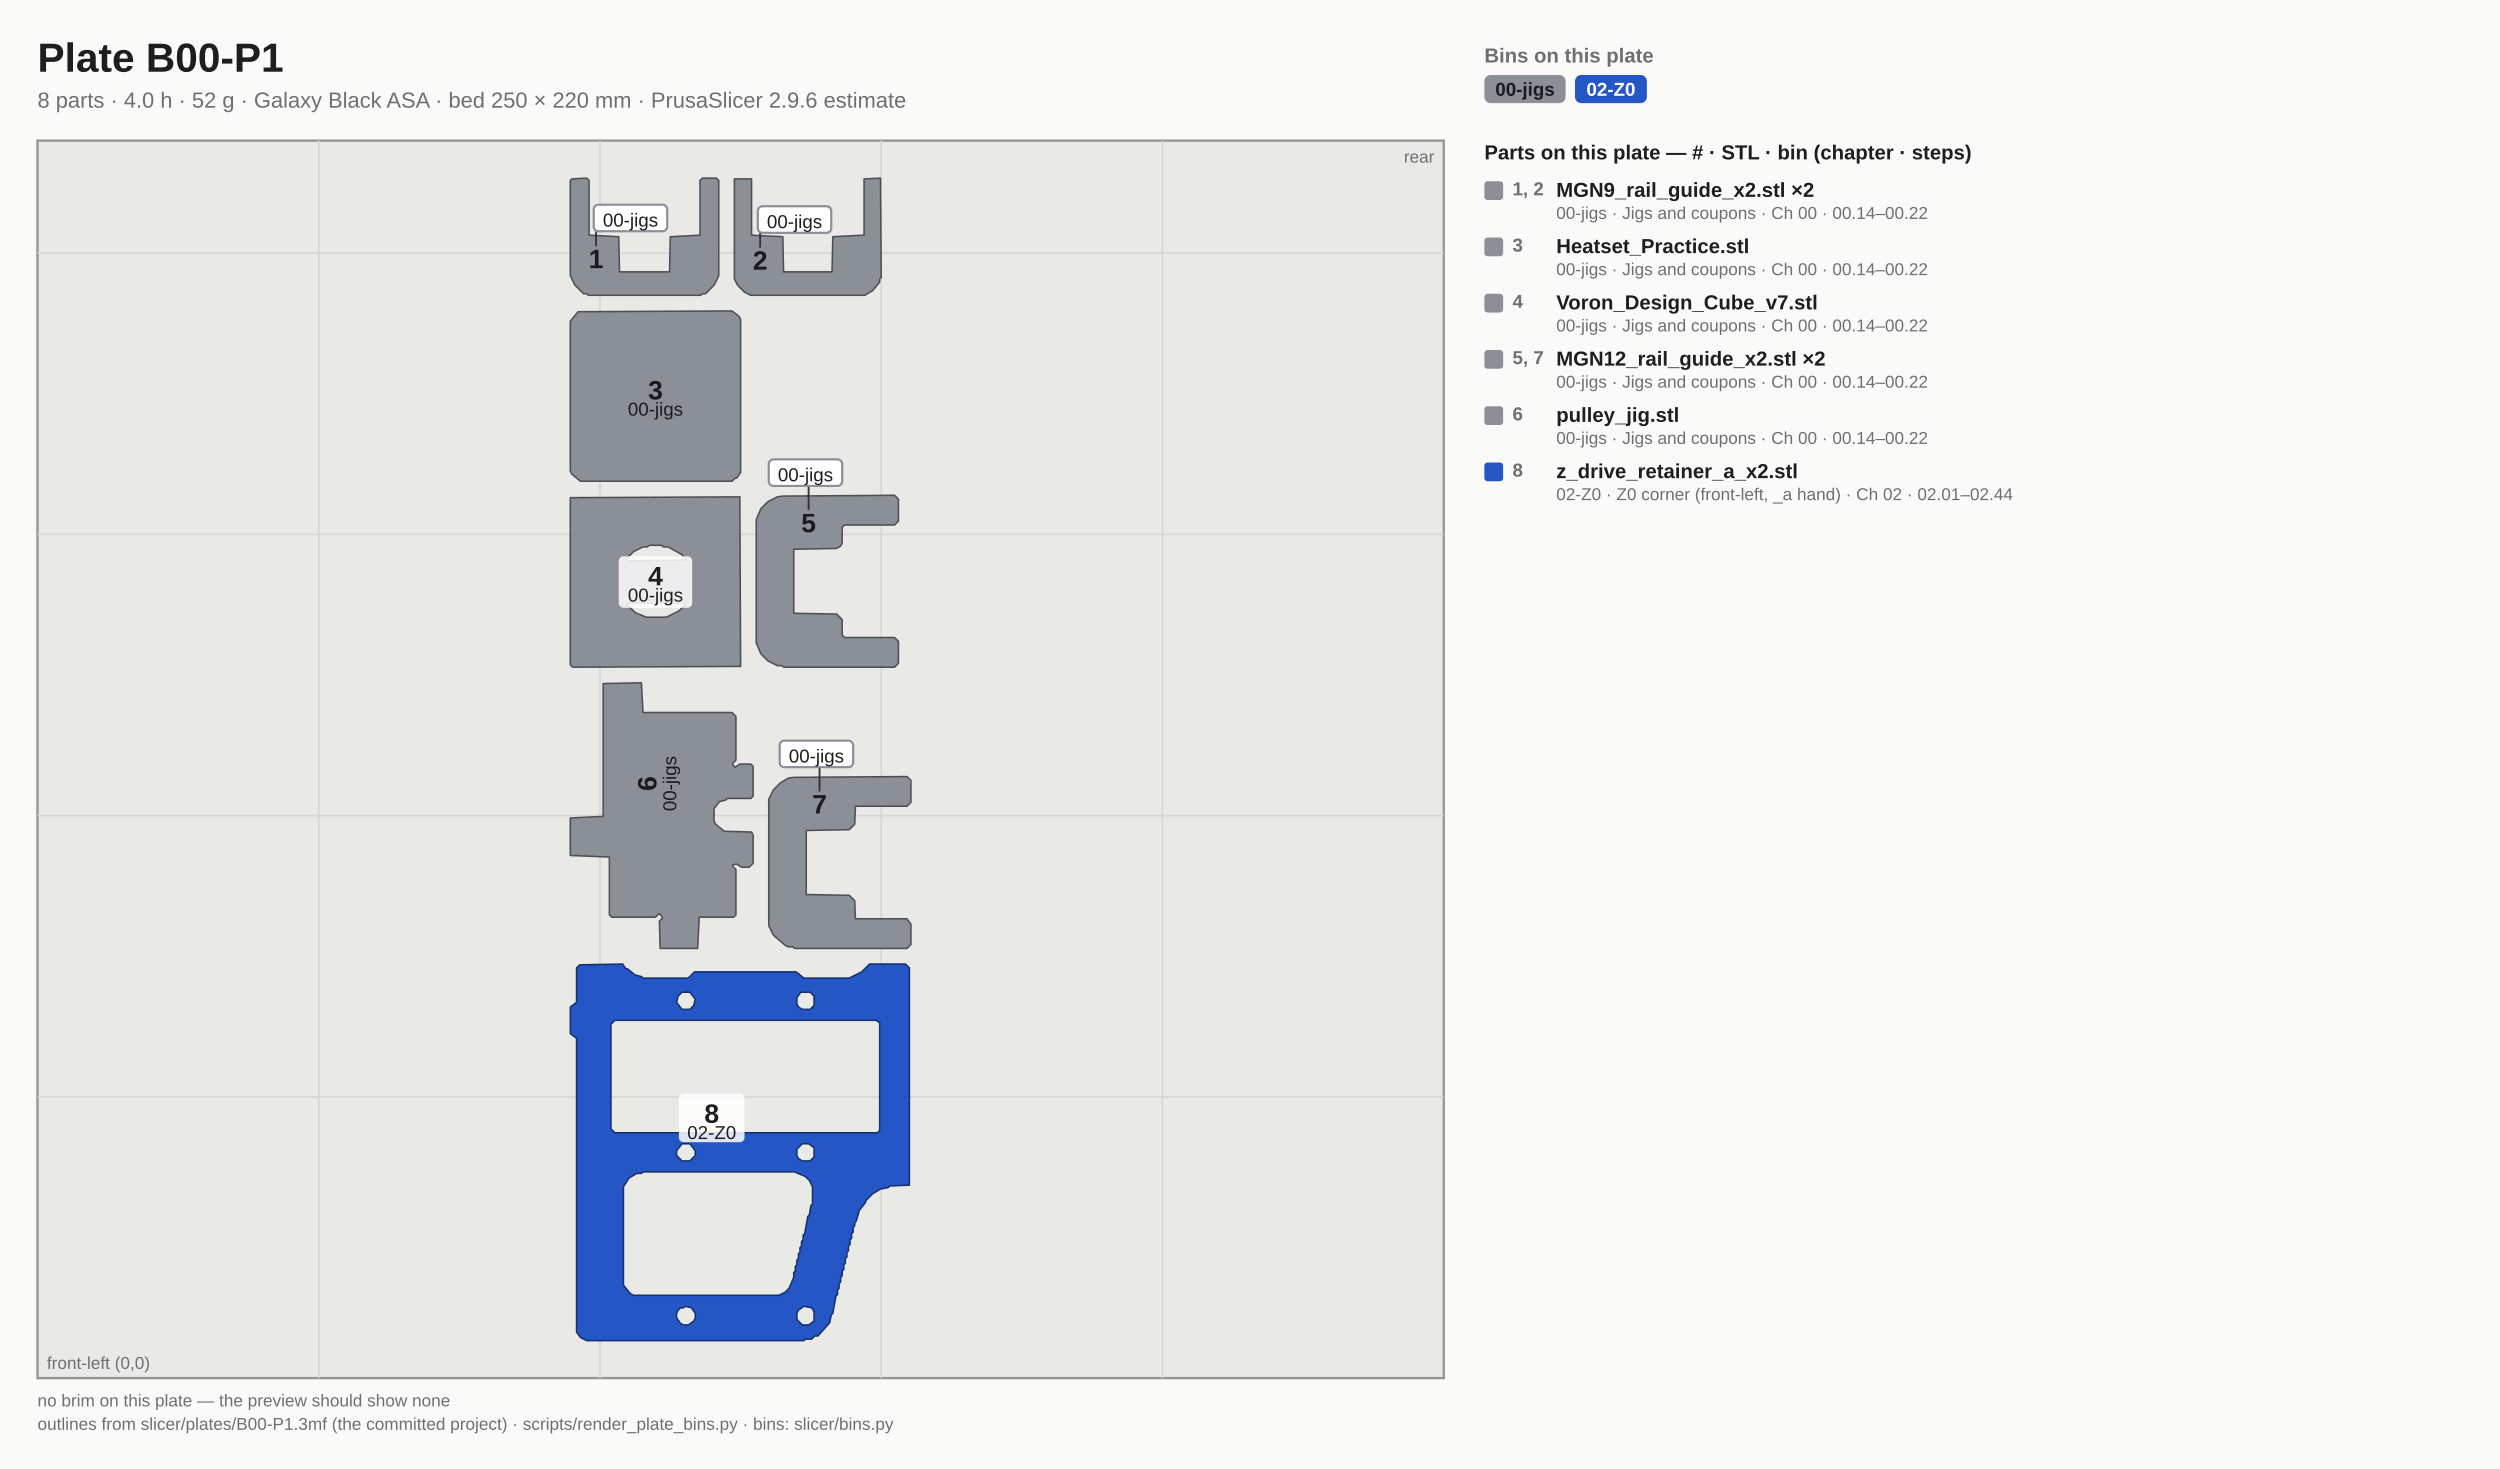
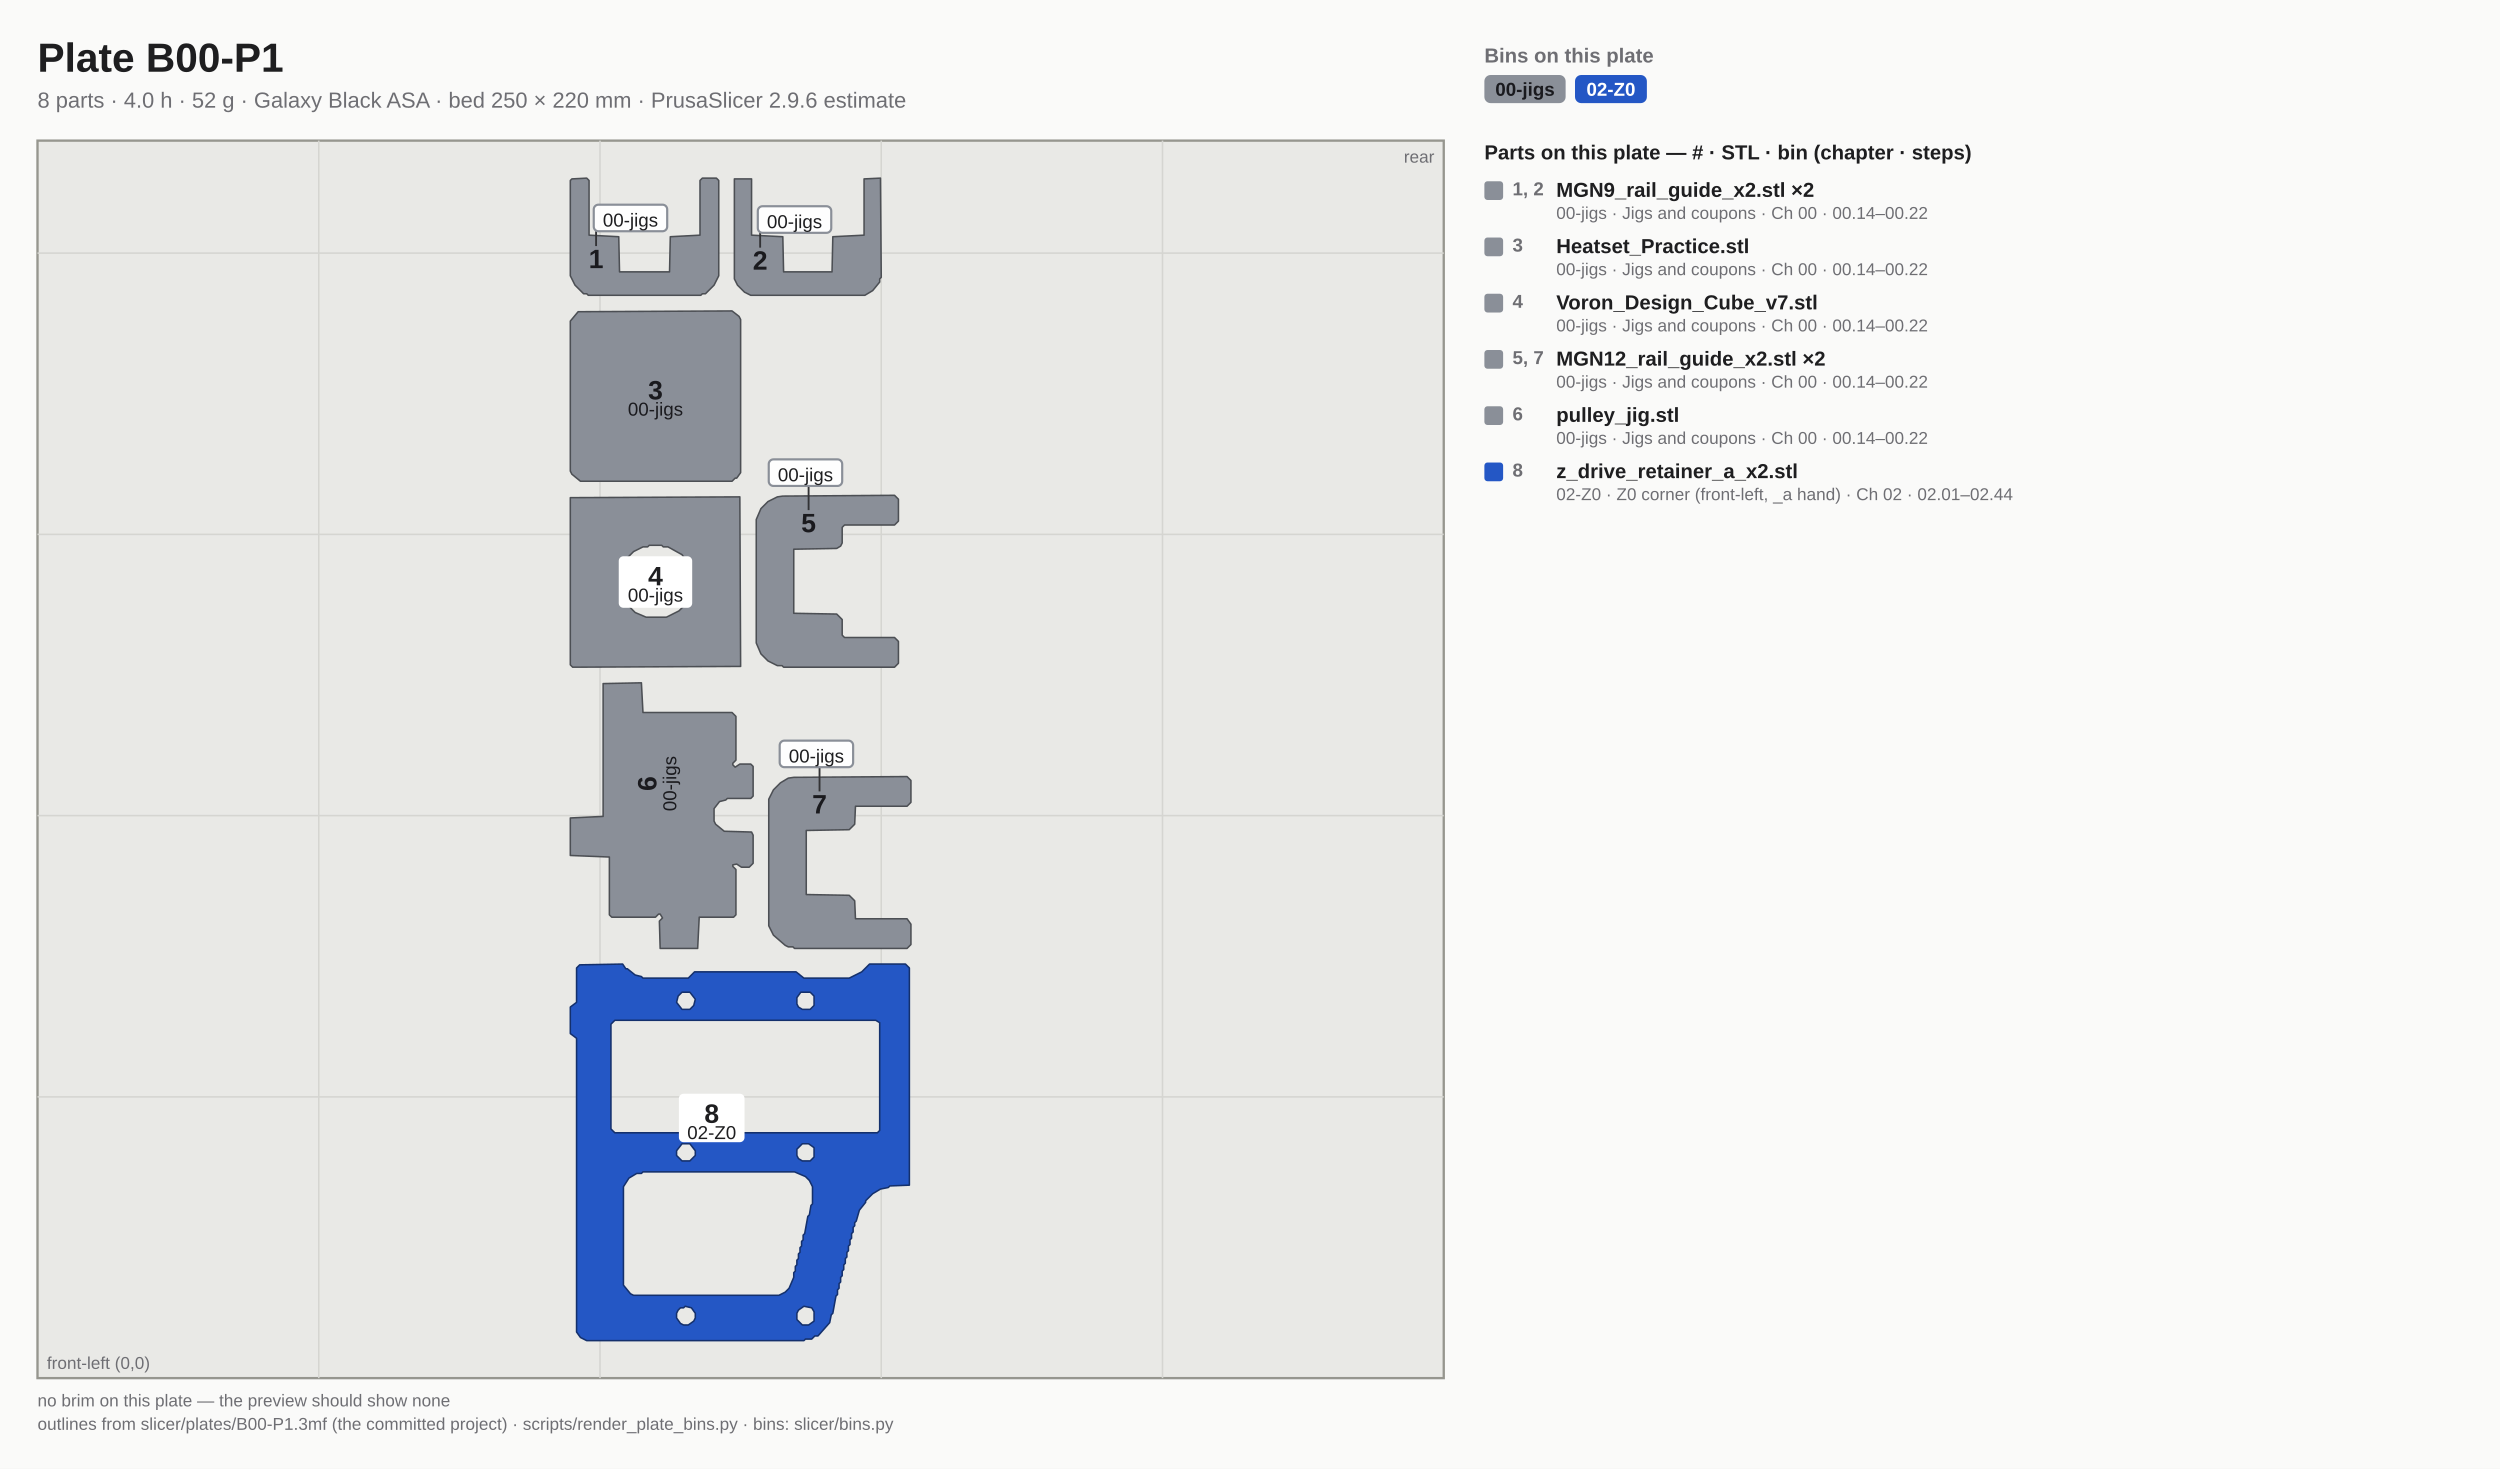
<svg xmlns="http://www.w3.org/2000/svg" width="1600" height="940" viewBox="0 0 1600 940" font-family="Arial, Helvetica, 'DejaVu Sans', sans-serif">
  <rect x="0" y="0" width="1600" height="940" fill="#fafaf9" />
  <text x="24.0" y="45.9" font-size="26" fill="#1e1e20" text-anchor="start" font-weight="bold">Plate B00-P1</text>
  <text x="24.0" y="68.9" font-size="14" fill="#6e6e73" text-anchor="start">8 parts  ·  4.0 h  ·  52 g  ·  Galaxy Black ASA  ·  bed 250 × 220 mm  ·  PrusaSlicer 2.9.6 estimate</text>
  <rect x="24.0" y="90.0" width="900.0" height="792.0" fill="#e9e9e6" stroke="#96968f" stroke-width="1.5" />
  <line x1="204.0" y1="90.0" x2="204.0" y2="882.0" stroke="#d5d5d1" stroke-width="1.0" />
  <line x1="384.0" y1="90.0" x2="384.0" y2="882.0" stroke="#d5d5d1" stroke-width="1.0" />
  <line x1="564.0" y1="90.0" x2="564.0" y2="882.0" stroke="#d5d5d1" stroke-width="1.0" />
  <line x1="744.0" y1="90.0" x2="744.0" y2="882.0" stroke="#d5d5d1" stroke-width="1.0" />
  <line x1="24.0" y1="702.0" x2="924.0" y2="702.0" stroke="#d5d5d1" stroke-width="1.0" />
  <line x1="24.0" y1="522.0" x2="924.0" y2="522.0" stroke="#d5d5d1" stroke-width="1.0" />
  <line x1="24.0" y1="342.0" x2="924.0" y2="342.0" stroke="#d5d5d1" stroke-width="1.0" />
  <line x1="24.0" y1="162.0" x2="924.0" y2="162.0" stroke="#d5d5d1" stroke-width="1.0" />
  <text x="30.0" y="876.1" font-size="11" fill="#6e6e73" text-anchor="start">front-left (0,0)</text>
  <text x="918.0" y="104.1" font-size="11" fill="#6e6e73" text-anchor="end">rear</text>
  <path d="M365.0,318.5 473.5,318.0 474.0,426.5 366.5,427.0 365.0,425.5Z M415.5,349.0 414.5,350.0 411.5,350.0 405.5,353.0 401.0,357.5 401.5,359.0 439.0,358.5 436.5,355.0 427.5,350.0 424.5,350.0 423.5,349.0Z M401.5,386.0 401.0,386.5 406.5,392.0 413.5,395.0 426.5,395.0 434.5,391.0 438.0,387.5 437.5,386.0Z" fill-rule="evenodd" fill="#8a8f98" stroke="#4c4f54" stroke-width="1.0" stroke-linejoin="round" />
  <path d="M370.0,199.5 468.5,199.0 473.0,202.5 474.0,204.5 474.0,302.5 471.5,306.0 470.5,306.0 468.5,308.0 371.5,308.0 366.0,303.5 365.0,301.5 365.0,205.5Z" fill-rule="evenodd" fill="#8a8f98" stroke="#4c4f54" stroke-width="1.0" stroke-linejoin="round" />
  <path d="M501.0,317.5 572.5,317.0 575.0,319.5 575.0,333.5 572.5,336.0 540.5,336.0 539.0,337.5 539.0,347.5 538.0,349.5 535.5,351.0 508.0,351.5 508.0,392.5 535.5,393.0 539.0,396.5 539.0,406.5 540.5,408.0 572.5,408.0 575.0,410.5 575.0,424.5 572.5,427.0 501.5,427.0 500.5,426.0 497.5,426.0 491.5,423.0 487.0,418.5 484.0,411.5 484.0,332.5 487.0,325.5 491.5,321.0 497.5,318.0Z" fill-rule="evenodd" fill="#8a8f98" stroke="#4c4f54" stroke-width="1.0" stroke-linejoin="round" />
  <path d="M508.0,497.5 580.5,497.0 583.0,499.5 583.0,513.5 580.5,516.0 547.5,516.0 547.0,527.5 543.5,531.0 516.0,531.5 516.0,572.5 543.5,573.0 547.0,576.5 547.5,588.0 580.5,588.0 583.0,591.5 583.0,604.5 580.5,607.0 508.5,607.0 507.5,606.0 504.5,606.0 502.5,605.0 495.0,598.5 492.0,592.5 492.0,511.5 495.0,505.5 499.5,501.0 504.5,498.0Z" fill-rule="evenodd" fill="#8a8f98" stroke="#4c4f54" stroke-width="1.0" stroke-linejoin="round" />
  <path d="M366.0,114.5 375.5,114.0 377.0,115.5 377.0,150.5 396.0,151.5 396.5,174.0 428.5,174.0 429.0,151.5 448.0,150.5 448.0,115.5 449.5,114.0 458.5,114.0 460.0,115.5 460.0,176.5 457.0,182.5 451.5,188.0 449.5,188.0 448.5,189.0 376.5,189.0 375.5,188.0 373.5,188.0 368.0,182.5 365.0,176.5 365.0,115.5Z" fill-rule="evenodd" fill="#8a8f98" stroke="#4c4f54" stroke-width="1.0" stroke-linejoin="round" />
  <path d="M470.0,114.5 481.0,114.5 481.0,150.5 501.0,151.5 501.5,174.0 532.5,174.0 533.0,151.5 553.0,150.5 553.0,114.5 563.5,114.0 564.0,177.5 563.0,178.5 563.0,180.5 558.5,186.0 553.5,189.0 480.5,189.0 476.5,187.0 472.0,182.5 470.0,178.5Z" fill-rule="evenodd" fill="#8a8f98" stroke="#4c4f54" stroke-width="1.0" stroke-linejoin="round" />
  <path d="M386.0,437.5 410.5,437.0 411.5,456.0 468.5,456.0 471.0,458.5 471.0,486.5 469.0,488.5 469.0,489.5 470.5,491.0 473.5,489.0 480.5,489.0 482.0,490.5 482.0,509.5 480.5,511.0 465.5,511.0 464.5,512.0 460.5,513.0 457.0,517.5 457.0,525.5 458.0,527.5 463.5,532.0 481.0,532.5 482.0,534.5 482.0,552.5 479.5,555.0 474.5,555.0 471.5,553.0 469.0,553.5 469.0,554.5 471.0,556.5 471.0,585.5 469.5,587.0 447.5,587.0 446.5,607.0 422.5,607.0 422.0,589.5 424.0,587.5 422.5,585.0 421.5,585.0 419.5,587.0 391.5,587.0 390.0,585.5 390.0,548.5 365.0,547.5 365.0,523.5 386.0,522.5Z" fill-rule="evenodd" fill="#8a8f98" stroke="#4c4f54" stroke-width="1.0" stroke-linejoin="round" />
  <path d="M371.0,617.5 398.5,617.0 400.5,620.0 401.5,620.0 406.5,624.0 410.5,625.0 411.5,626.0 440.5,626.0 444.5,622.0 509.5,622.0 514.5,626.0 543.5,626.0 551.5,622.0 556.5,617.0 579.5,617.0 582.0,619.5 582.0,758.5 569.5,759.0 568.5,760.0 563.5,761.0 558.5,764.0 554.0,768.5 554.0,769.5 550.0,774.5 548.0,781.5 547.0,782.5 547.0,784.5 546.0,785.5 546.0,788.5 545.0,789.5 545.0,792.5 544.0,793.5 544.0,796.5 543.0,797.5 543.0,800.5 542.0,801.5 542.0,804.5 541.0,805.5 541.0,808.5 540.0,809.5 540.0,812.5 539.0,813.5 539.0,816.5 538.0,817.5 538.0,820.5 537.0,821.5 537.0,824.5 536.0,825.5 536.0,828.5 535.0,829.5 533.0,840.5 532.0,841.5 531.0,846.5 523.5,855.0 521.5,855.0 519.5,857.0 515.5,857.0 514.5,858.0 375.5,858.0 371.5,856.0 369.0,852.5 369.0,664.5 365.0,661.5 365.0,644.5 369.0,641.5 369.0,619.5Z M436.5,635.0 434.0,637.5 433.0,641.5 436.5,646.0 441.5,646.0 444.0,643.5 445.0,639.5 441.5,635.0Z M512.5,635.0 510.0,638.5 510.0,642.5 511.0,644.5 513.5,646.0 518.5,646.0 521.0,643.5 521.0,637.5 518.5,635.0Z M393.5,653.0 391.0,655.5 391.0,722.5 393.5,725.0 561.5,725.0 563.0,723.5 563.0,654.5 560.5,653.0Z M436.5,732.0 433.0,736.5 433.0,739.5 436.5,743.0 441.5,743.0 445.0,739.5 445.0,736.5 441.5,732.0Z M513.5,732.0 510.0,735.5 510.0,739.5 511.0,741.5 513.5,743.0 518.5,743.0 521.0,740.5 521.0,734.5 517.5,732.0Z M411.5,750.0 410.5,751.0 407.5,751.0 402.5,754.0 399.0,759.5 399.0,822.5 403.5,828.0 405.5,829.0 498.5,829.0 502.5,827.0 505.0,824.5 508.0,817.5 508.0,814.5 509.0,813.5 509.0,810.5 510.0,809.5 510.0,806.5 511.0,805.5 511.0,802.5 512.0,801.5 512.0,798.5 513.0,797.5 513.0,794.5 514.0,793.5 514.0,790.5 515.0,789.5 517.0,778.5 518.0,777.5 519.0,771.5 520.0,770.5 520.0,759.5 518.0,755.5 515.5,753.0 508.5,750.0Z M438.5,836.0 437.5,837.0 435.5,837.0 434.0,838.5 433.0,840.5 433.0,843.5 435.5,847.0 437.5,848.0 440.5,848.0 444.0,845.5 445.0,843.5 445.0,840.5 442.5,837.0Z M514.5,836.0 511.0,838.5 510.0,840.5 510.0,844.5 513.5,848.0 517.5,848.0 521.0,845.5 521.0,839.5 519.5,837.0Z" fill-rule="evenodd" fill="#2457c5" stroke="#14306c" stroke-width="1.0" stroke-linejoin="round" />
-   <rect x="434.5" y="700.0" width="42.0" height="31.0" rx="3.0" fill="#ffffff" fill-opacity="0.84" />
+   <rect x="434.5" y="700.0" width="42.0" height="31.0" rx="3.0" fill="#ffffff" />
  <text x="455.5" y="718.6" font-size="17" fill="#1e1e20" text-anchor="middle" font-weight="bold">8</text>
  <text x="455.5" y="729.0" font-size="12" fill="#1e1e20" text-anchor="middle">02-Z0</text>
  <text x="414.0" y="507.6" font-size="17" fill="#1a1a1e" text-anchor="middle" font-weight="bold" transform="rotate(-90 414.0 501.5)">6</text>
  <text x="428.5" y="505.8" font-size="12" fill="#1a1a1e" text-anchor="middle" transform="rotate(-90 428.5 501.5)">00-jigs</text>
  <text x="419.5" y="255.6" font-size="17" fill="#1a1a1e" text-anchor="middle" font-weight="bold">3</text>
  <text x="419.5" y="266.0" font-size="12" fill="#1a1a1e" text-anchor="middle">00-jigs</text>
-   <rect x="396.0" y="356.0" width="47.0" height="33.0" rx="3.0" fill="#ffffff" fill-opacity="0.84" />
+   <rect x="396.0" y="356.0" width="47.0" height="33.0" rx="3.0" fill="#ffffff" />
  <text x="419.5" y="374.6" font-size="17" fill="#1e1e20" text-anchor="middle" font-weight="bold">4</text>
  <text x="419.5" y="385.0" font-size="12" fill="#1e1e20" text-anchor="middle">00-jigs</text>
  <line x1="524.5" y1="514.5" x2="524.5" y2="491.0" stroke="#333336" stroke-width="1.2" />
  <rect x="499.0" y="474.0" width="47.0" height="17.0" rx="3.0" fill="#ffffff" fill-opacity="0.94" stroke="#8a8f98" stroke-width="1.4" />
  <text x="522.5" y="488.0" font-size="12" fill="#1e1e20" text-anchor="middle">00-jigs</text>
  <rect x="517.0" y="506.5" width="15.0" height="16.0" rx="3.0" fill="#8a8f98" />
  <text x="524.5" y="520.6" font-size="17" fill="#1a1a1e" text-anchor="middle" font-weight="bold">7</text>
  <line x1="517.5" y1="334.5" x2="517.5" y2="311.0" stroke="#333336" stroke-width="1.2" />
  <rect x="492.0" y="294.0" width="47.0" height="17.0" rx="3.0" fill="#ffffff" fill-opacity="0.94" stroke="#8a8f98" stroke-width="1.4" />
  <text x="515.5" y="308.0" font-size="12" fill="#1e1e20" text-anchor="middle">00-jigs</text>
  <rect x="510.0" y="326.5" width="15.0" height="16.0" rx="3.0" fill="#8a8f98" />
  <text x="517.5" y="340.6" font-size="17" fill="#1a1a1e" text-anchor="middle" font-weight="bold">5</text>
  <line x1="381.5" y1="165.5" x2="381.5" y2="148.0" stroke="#333336" stroke-width="1.2" />
  <rect x="380.0" y="131.0" width="47.0" height="17.0" rx="3.0" fill="#ffffff" fill-opacity="0.94" stroke="#8a8f98" stroke-width="1.4" />
  <text x="403.5" y="145.0" font-size="12" fill="#1e1e20" text-anchor="middle">00-jigs</text>
  <rect x="374.0" y="157.5" width="15.0" height="16.0" rx="3.0" fill="#8a8f98" />
  <text x="381.5" y="171.6" font-size="17" fill="#1a1a1e" text-anchor="middle" font-weight="bold">1</text>
  <line x1="486.5" y1="166.5" x2="486.5" y2="149.0" stroke="#333336" stroke-width="1.2" />
  <rect x="485.0" y="132.0" width="47.0" height="17.0" rx="3.0" fill="#ffffff" fill-opacity="0.94" stroke="#8a8f98" stroke-width="1.4" />
  <text x="508.5" y="146.0" font-size="12" fill="#1e1e20" text-anchor="middle">00-jigs</text>
  <rect x="479.0" y="158.5" width="15.0" height="16.0" rx="3.0" fill="#8a8f98" />
  <text x="486.5" y="172.6" font-size="17" fill="#1a1a1e" text-anchor="middle" font-weight="bold">2</text>
  <text x="950.0" y="40.0" font-size="13" fill="#6e6e73" text-anchor="start" font-weight="bold">Bins on this plate</text>
  <rect x="950.0" y="48.0" width="52.0" height="18.0" rx="4.0" fill="#8a8f98" />
  <text x="976.0" y="61.3" font-size="12" fill="#1a1a1e" text-anchor="middle" font-weight="bold">00-jigs</text>
  <rect x="1008.0" y="48.0" width="46.0" height="18.0" rx="4.0" fill="#2457c5" />
  <text x="1031.0" y="61.3" font-size="12" fill="#ffffff" text-anchor="middle" font-weight="bold">02-Z0</text>
  <text x="950.0" y="102.0" font-size="13" fill="#1e1e20" text-anchor="start" font-weight="bold">Parts on this plate  —  # · STL · bin (chapter · steps)</text>
  <rect x="950.0" y="116.0" width="12.0" height="12.0" rx="2.0" fill="#8a8f98" />
  <text x="968.0" y="125.0" font-size="12" fill="#6e6e73" text-anchor="start" font-weight="bold">1, 2</text>
  <text x="996.0" y="126.0" font-size="13" fill="#1e1e20" text-anchor="start" font-weight="bold">MGN9_rail_guide_x2.stl  ×2</text>
  <text x="996.0" y="140.1" font-size="11" fill="#6e6e73" text-anchor="start">00-jigs · Jigs and coupons · Ch 00 · 00.14–00.22</text>
  <rect x="950.0" y="152.0" width="12.0" height="12.0" rx="2.0" fill="#8a8f98" />
  <text x="968.0" y="161.0" font-size="12" fill="#6e6e73" text-anchor="start" font-weight="bold">3</text>
  <text x="996.0" y="162.0" font-size="13" fill="#1e1e20" text-anchor="start" font-weight="bold">Heatset_Practice.stl</text>
  <text x="996.0" y="176.1" font-size="11" fill="#6e6e73" text-anchor="start">00-jigs · Jigs and coupons · Ch 00 · 00.14–00.22</text>
  <rect x="950.0" y="188.0" width="12.0" height="12.0" rx="2.0" fill="#8a8f98" />
  <text x="968.0" y="197.0" font-size="12" fill="#6e6e73" text-anchor="start" font-weight="bold">4</text>
  <text x="996.0" y="198.0" font-size="13" fill="#1e1e20" text-anchor="start" font-weight="bold">Voron_Design_Cube_v7.stl</text>
  <text x="996.0" y="212.1" font-size="11" fill="#6e6e73" text-anchor="start">00-jigs · Jigs and coupons · Ch 00 · 00.14–00.22</text>
  <rect x="950.0" y="224.0" width="12.0" height="12.0" rx="2.0" fill="#8a8f98" />
  <text x="968.0" y="233.0" font-size="12" fill="#6e6e73" text-anchor="start" font-weight="bold">5, 7</text>
  <text x="996.0" y="234.0" font-size="13" fill="#1e1e20" text-anchor="start" font-weight="bold">MGN12_rail_guide_x2.stl  ×2</text>
  <text x="996.0" y="248.1" font-size="11" fill="#6e6e73" text-anchor="start">00-jigs · Jigs and coupons · Ch 00 · 00.14–00.22</text>
  <rect x="950.0" y="260.0" width="12.0" height="12.0" rx="2.0" fill="#8a8f98" />
  <text x="968.0" y="269.0" font-size="12" fill="#6e6e73" text-anchor="start" font-weight="bold">6</text>
  <text x="996.0" y="270.0" font-size="13" fill="#1e1e20" text-anchor="start" font-weight="bold">pulley_jig.stl</text>
  <text x="996.0" y="284.1" font-size="11" fill="#6e6e73" text-anchor="start">00-jigs · Jigs and coupons · Ch 00 · 00.14–00.22</text>
  <rect x="950.0" y="296.0" width="12.0" height="12.0" rx="2.0" fill="#2457c5" />
  <text x="968.0" y="305.0" font-size="12" fill="#6e6e73" text-anchor="start" font-weight="bold">8</text>
  <text x="996.0" y="306.0" font-size="13" fill="#1e1e20" text-anchor="start" font-weight="bold">z_drive_retainer_a_x2.stl</text>
  <text x="996.0" y="320.1" font-size="11" fill="#6e6e73" text-anchor="start">02-Z0 · Z0 corner (front-left, _a hand) · Ch 02 · 02.01–02.44</text>
  <text x="24.0" y="900.1" font-size="11" fill="#6e6e73" text-anchor="start">no brim on this plate — the preview should show none</text>
  <text x="24.0" y="915.1" font-size="11" fill="#6e6e73" text-anchor="start">outlines from slicer/plates/B00-P1.3mf (the committed project) · scripts/render_plate_bins.py · bins: slicer/bins.py</text>
</svg>
